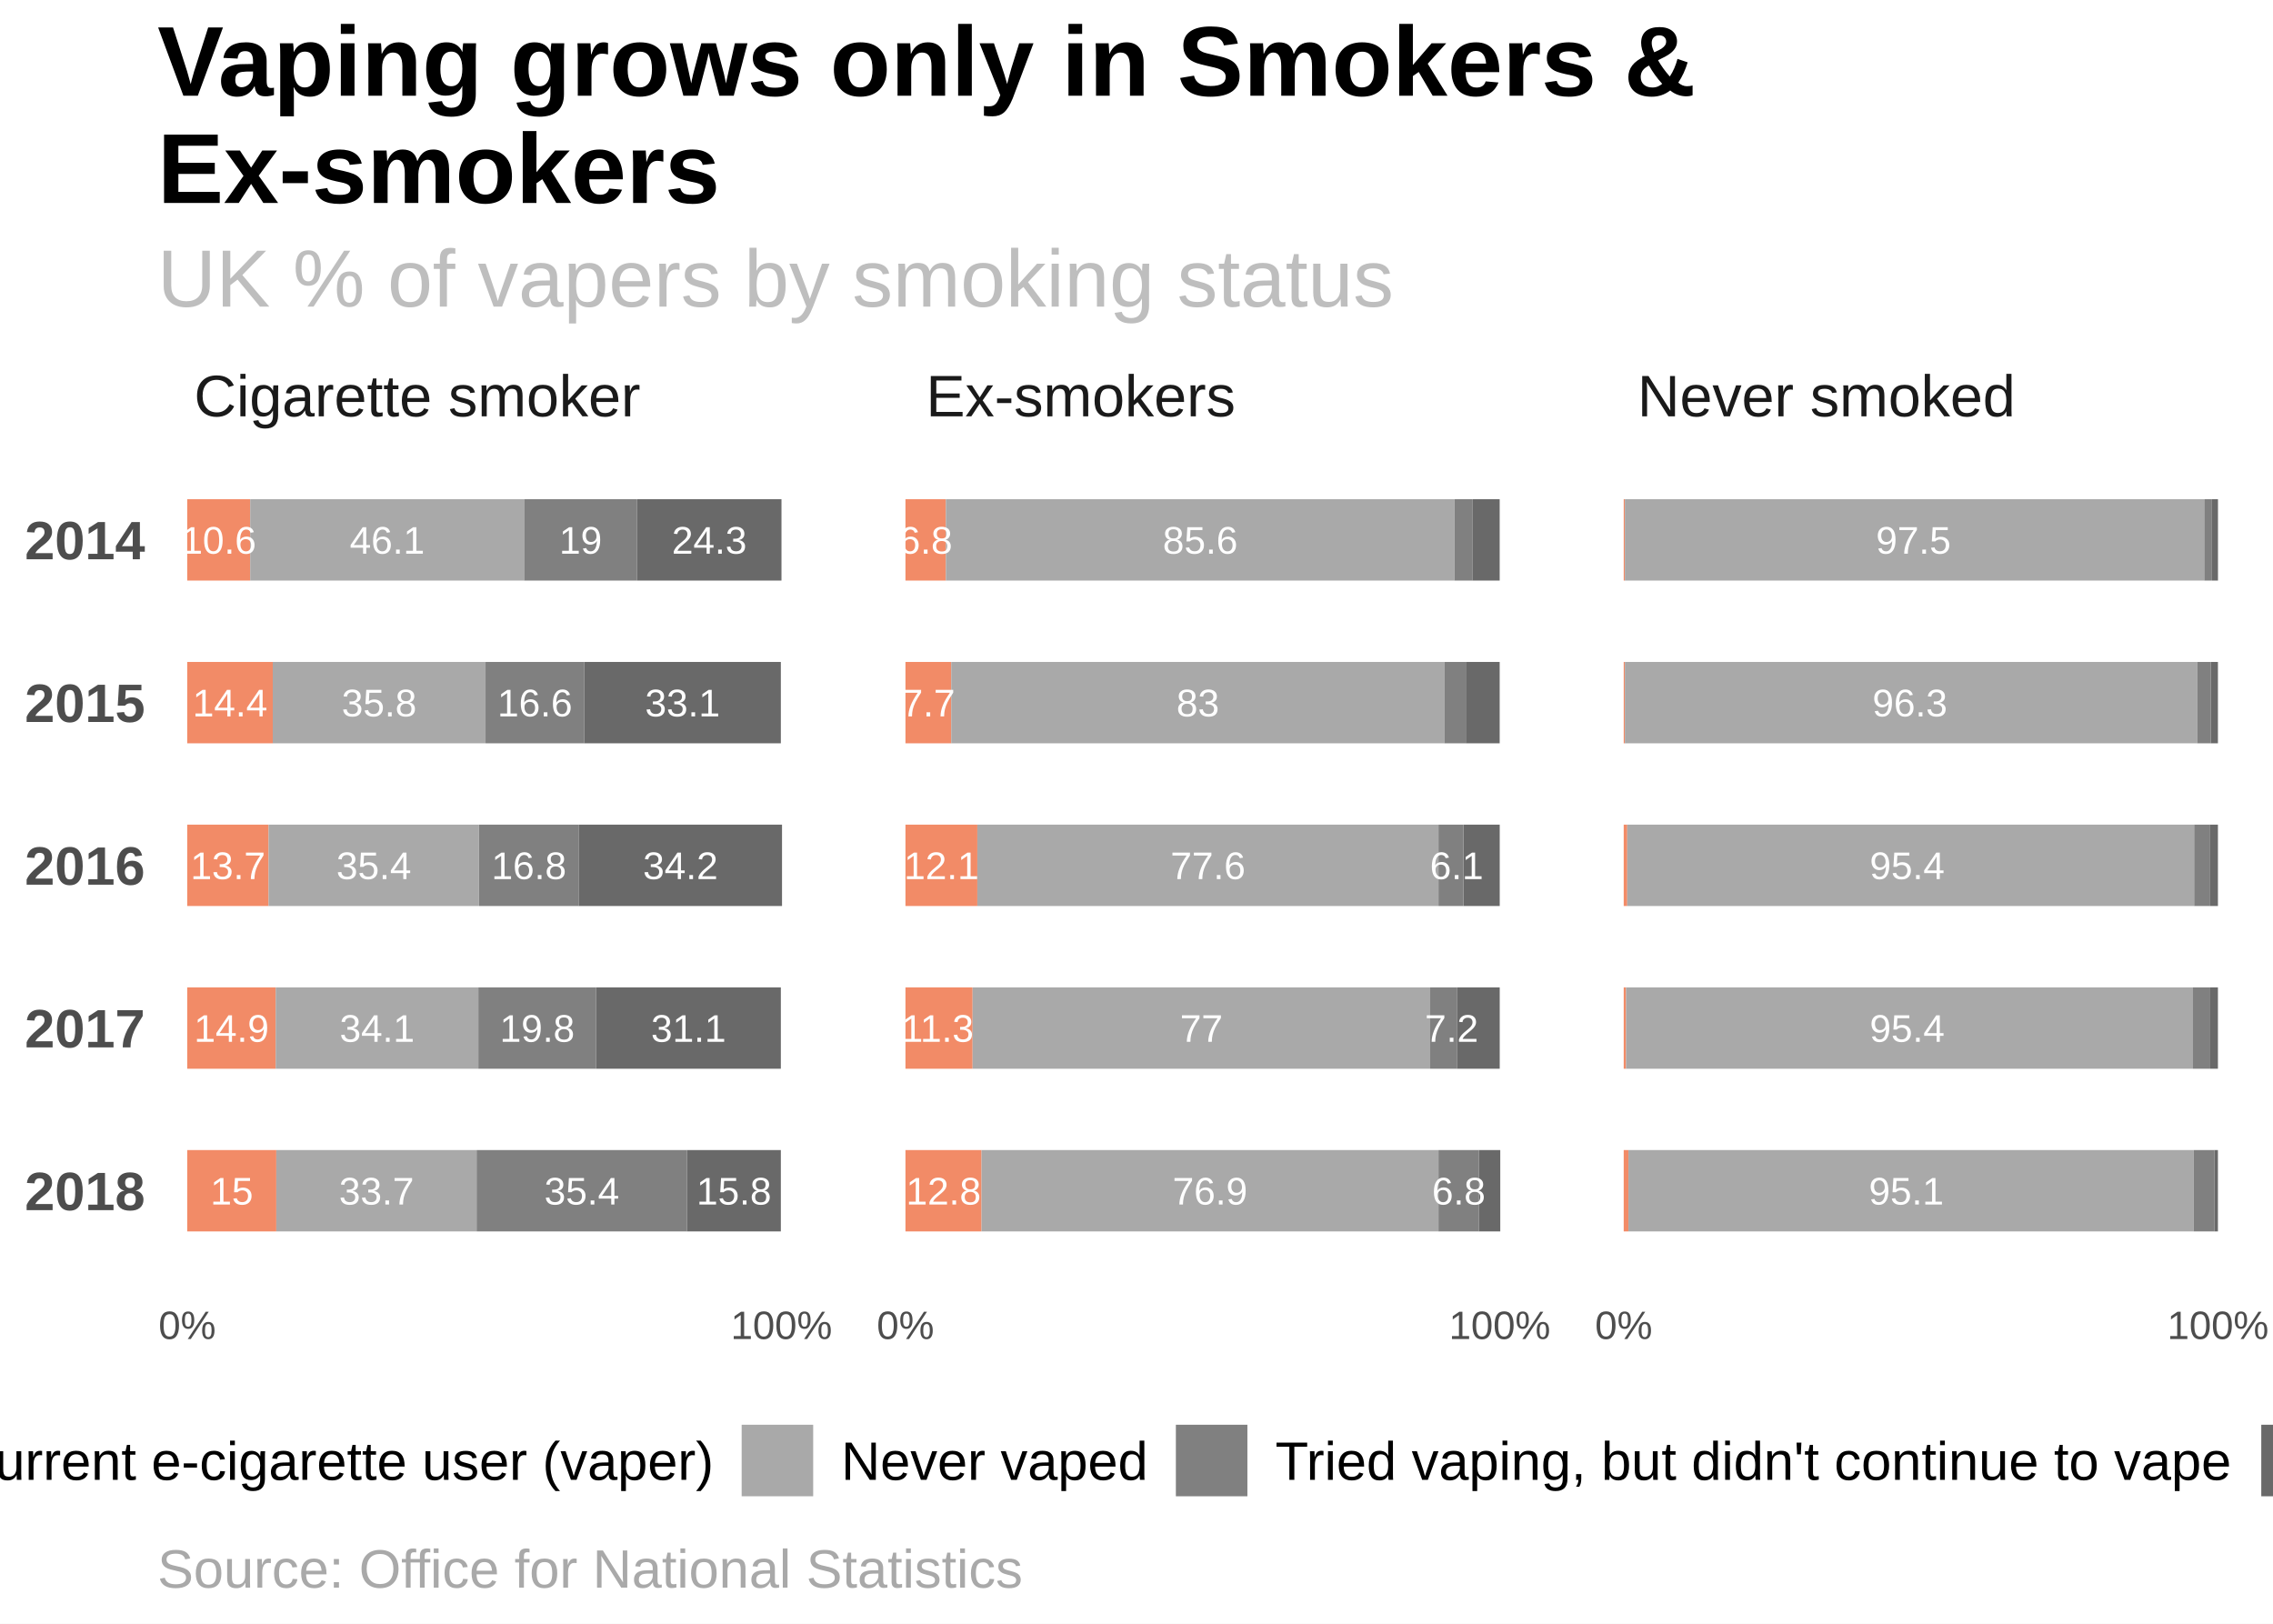
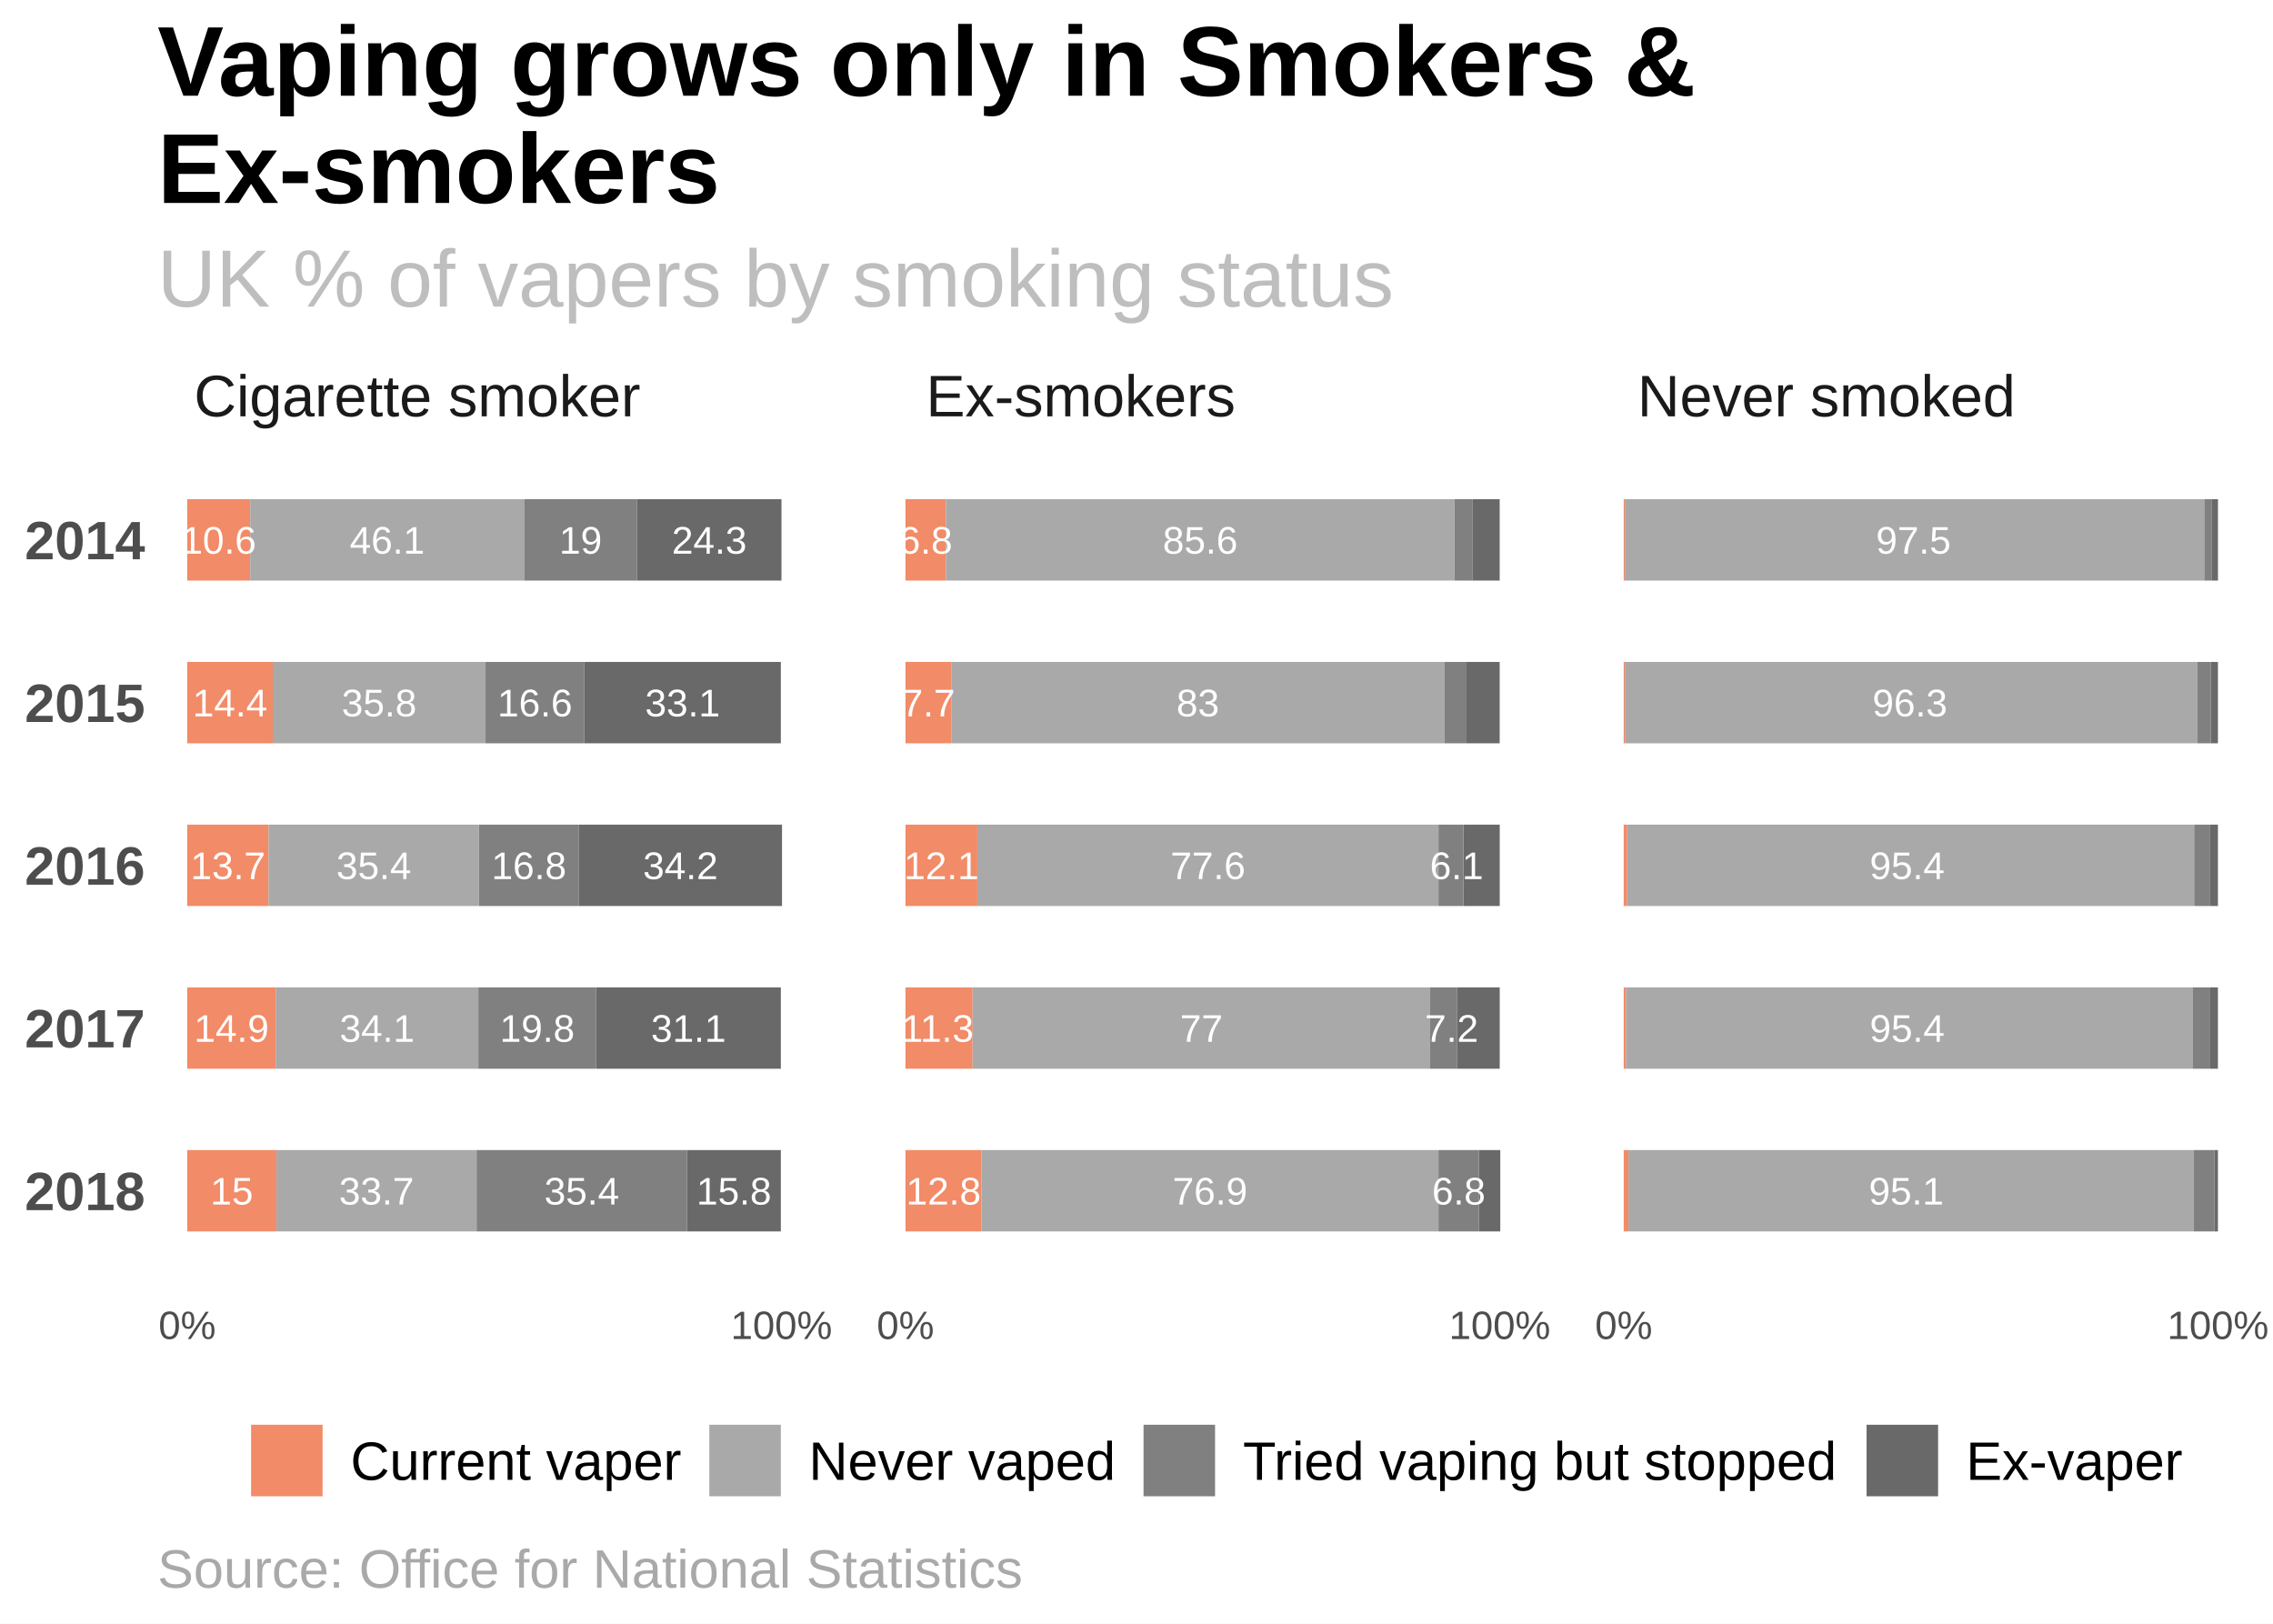
<svg xmlns="http://www.w3.org/2000/svg" viewBox="0 0 504.00 360.00">
  <defs>
    <style type="text/css">
    line, polyline, polygon, path, rect, circle {
      fill: none;
      stroke: #000000;
      stroke-linecap: round;
      stroke-linejoin: round;
      stroke-miterlimit: 10.00;
    }
  </style>
  </defs>
  <rect width="100%" height="100%" style="stroke: none; fill: #FFFFFF;" />
  <defs>
    <clipPath id="cpMzQuOTF8MTgwLjAwfDI4NS42NXw5OC4wNg==">
      <rect x="34.91" y="98.06" width="145.09" height="187.59" />
    </clipPath>
  </defs>
  <rect x="41.51" y="254.98" width="19.76" height="18.04" style="stroke-width: 1.07; stroke: none; stroke-linecap: square; stroke-linejoin: miter; fill: #F28B67;" clip-path="url(#cpMzQuOTF8MTgwLjAwfDI4NS42NXw5OC4wNg==)" />
  <rect x="61.27" y="254.98" width="44.40" height="18.04" style="stroke-width: 1.07; stroke: none; stroke-linecap: square; stroke-linejoin: miter; fill: #A9A9A9;" clip-path="url(#cpMzQuOTF8MTgwLjAwfDI4NS42NXw5OC4wNg==)" />
  <rect x="105.68" y="254.98" width="46.64" height="18.04" style="stroke-width: 1.07; stroke: none; stroke-linecap: square; stroke-linejoin: miter; fill: #808080;" clip-path="url(#cpMzQuOTF8MTgwLjAwfDI4NS42NXw5OC4wNg==)" />
  <rect x="152.32" y="254.98" width="20.82" height="18.04" style="stroke-width: 1.07; stroke: none; stroke-linecap: square; stroke-linejoin: miter; fill: #696969;" clip-path="url(#cpMzQuOTF8MTgwLjAwfDI4NS42NXw5OC4wNg==)" />
  <rect x="41.51" y="218.91" width="19.63" height="18.04" style="stroke-width: 1.07; stroke: none; stroke-linecap: square; stroke-linejoin: miter; fill: #F28B67;" clip-path="url(#cpMzQuOTF8MTgwLjAwfDI4NS42NXw5OC4wNg==)" />
  <rect x="61.14" y="218.91" width="44.93" height="18.04" style="stroke-width: 1.07; stroke: none; stroke-linecap: square; stroke-linejoin: miter; fill: #A9A9A9;" clip-path="url(#cpMzQuOTF8MTgwLjAwfDI4NS42NXw5OC4wNg==)" />
  <rect x="106.07" y="218.91" width="26.09" height="18.04" style="stroke-width: 1.07; stroke: none; stroke-linecap: square; stroke-linejoin: miter; fill: #808080;" clip-path="url(#cpMzQuOTF8MTgwLjAwfDI4NS42NXw5OC4wNg==)" />
  <rect x="132.16" y="218.91" width="40.98" height="18.04" style="stroke-width: 1.07; stroke: none; stroke-linecap: square; stroke-linejoin: miter; fill: #696969;" clip-path="url(#cpMzQuOTF8MTgwLjAwfDI4NS42NXw5OC4wNg==)" />
  <rect x="41.51" y="182.83" width="18.05" height="18.04" style="stroke-width: 1.07; stroke: none; stroke-linecap: square; stroke-linejoin: miter; fill: #F28B67;" clip-path="url(#cpMzQuOTF8MTgwLjAwfDI4NS42NXw5OC4wNg==)" />
  <rect x="59.56" y="182.83" width="46.64" height="18.04" style="stroke-width: 1.07; stroke: none; stroke-linecap: square; stroke-linejoin: miter; fill: #A9A9A9;" clip-path="url(#cpMzQuOTF8MTgwLjAwfDI4NS42NXw5OC4wNg==)" />
  <rect x="106.21" y="182.83" width="22.14" height="18.04" style="stroke-width: 1.07; stroke: none; stroke-linecap: square; stroke-linejoin: miter; fill: #808080;" clip-path="url(#cpMzQuOTF8MTgwLjAwfDI4NS42NXw5OC4wNg==)" />
  <rect x="128.34" y="182.83" width="45.06" height="18.04" style="stroke-width: 1.07; stroke: none; stroke-linecap: square; stroke-linejoin: miter; fill: #696969;" clip-path="url(#cpMzQuOTF8MTgwLjAwfDI4NS42NXw5OC4wNg==)" />
  <rect x="41.51" y="146.76" width="18.97" height="18.04" style="stroke-width: 1.07; stroke: none; stroke-linecap: square; stroke-linejoin: miter; fill: #F28B67;" clip-path="url(#cpMzQuOTF8MTgwLjAwfDI4NS42NXw5OC4wNg==)" />
  <rect x="60.48" y="146.76" width="47.17" height="18.04" style="stroke-width: 1.07; stroke: none; stroke-linecap: square; stroke-linejoin: miter; fill: #A9A9A9;" clip-path="url(#cpMzQuOTF8MTgwLjAwfDI4NS42NXw5OC4wNg==)" />
  <rect x="107.66" y="146.76" width="21.87" height="18.04" style="stroke-width: 1.07; stroke: none; stroke-linecap: square; stroke-linejoin: miter; fill: #808080;" clip-path="url(#cpMzQuOTF8MTgwLjAwfDI4NS42NXw5OC4wNg==)" />
  <rect x="129.53" y="146.76" width="43.61" height="18.04" style="stroke-width: 1.07; stroke: none; stroke-linecap: square; stroke-linejoin: miter; fill: #696969;" clip-path="url(#cpMzQuOTF8MTgwLjAwfDI4NS42NXw5OC4wNg==)" />
  <rect x="41.51" y="110.68" width="13.97" height="18.04" style="stroke-width: 1.07; stroke: none; stroke-linecap: square; stroke-linejoin: miter; fill: #F28B67;" clip-path="url(#cpMzQuOTF8MTgwLjAwfDI4NS42NXw5OC4wNg==)" />
  <rect x="55.48" y="110.68" width="60.74" height="18.04" style="stroke-width: 1.07; stroke: none; stroke-linecap: square; stroke-linejoin: miter; fill: #A9A9A9;" clip-path="url(#cpMzQuOTF8MTgwLjAwfDI4NS42NXw5OC4wNg==)" />
  <rect x="116.22" y="110.68" width="25.04" height="18.04" style="stroke-width: 1.07; stroke: none; stroke-linecap: square; stroke-linejoin: miter; fill: #808080;" clip-path="url(#cpMzQuOTF8MTgwLjAwfDI4NS42NXw5OC4wNg==)" />
  <rect x="141.26" y="110.68" width="32.02" height="18.04" style="stroke-width: 1.07; stroke: none; stroke-linecap: square; stroke-linejoin: miter; fill: #696969;" clip-path="url(#cpMzQuOTF8MTgwLjAwfDI4NS42NXw5OC4wNg==)" />
  <g clip-path="url(#cpMzQuOTF8MTgwLjAwfDI4NS42NXw5OC4wNg==)">
    <text x="46.64" y="267.06" style="font-size: 8.54px; fill: #FFFFFF; font-family: Arial;" textLength="9.49px" lengthAdjust="spacingAndGlyphs">15</text>
  </g>
  <g clip-path="url(#cpMzQuOTF8MTgwLjAwfDI4NS42NXw5OC4wNg==)">
    <text x="75.17" y="267.06" style="font-size: 8.54px; fill: #FFFFFF; font-family: Arial;" textLength="16.61px" lengthAdjust="spacingAndGlyphs">33.7</text>
  </g>
  <g clip-path="url(#cpMzQuOTF8MTgwLjAwfDI4NS42NXw5OC4wNg==)">
    <text x="120.69" y="267.06" style="font-size: 8.54px; fill: #FFFFFF; font-family: Arial;" textLength="16.61px" lengthAdjust="spacingAndGlyphs">35.4</text>
  </g>
  <g clip-path="url(#cpMzQuOTF8MTgwLjAwfDI4NS42NXw5OC4wNg==)">
    <text x="154.43" y="267.06" style="font-size: 8.54px; fill: #FFFFFF; font-family: Arial;" textLength="16.61px" lengthAdjust="spacingAndGlyphs">15.8</text>
  </g>
  <g clip-path="url(#cpMzQuOTF8MTgwLjAwfDI4NS42NXw5OC4wNg==)">
    <text x="43.02" y="230.98" style="font-size: 8.54px; fill: #FFFFFF; font-family: Arial;" textLength="16.61px" lengthAdjust="spacingAndGlyphs">14.9</text>
  </g>
  <g clip-path="url(#cpMzQuOTF8MTgwLjAwfDI4NS42NXw5OC4wNg==)">
    <text x="75.30" y="230.98" style="font-size: 8.54px; fill: #FFFFFF; font-family: Arial;" textLength="16.61px" lengthAdjust="spacingAndGlyphs">34.1</text>
  </g>
  <g clip-path="url(#cpMzQuOTF8MTgwLjAwfDI4NS42NXw5OC4wNg==)">
    <text x="110.81" y="230.98" style="font-size: 8.54px; fill: #FFFFFF; font-family: Arial;" textLength="16.61px" lengthAdjust="spacingAndGlyphs">19.8</text>
  </g>
  <g clip-path="url(#cpMzQuOTF8MTgwLjAwfDI4NS42NXw5OC4wNg==)">
    <text x="144.35" y="230.98" style="font-size: 8.54px; fill: #FFFFFF; font-family: Arial;" textLength="16.61px" lengthAdjust="spacingAndGlyphs">31.1</text>
  </g>
  <g clip-path="url(#cpMzQuOTF8MTgwLjAwfDI4NS42NXw5OC4wNg==)">
    <text x="42.23" y="194.91" style="font-size: 8.54px; fill: #FFFFFF; font-family: Arial;" textLength="16.61px" lengthAdjust="spacingAndGlyphs">13.7</text>
  </g>
  <g clip-path="url(#cpMzQuOTF8MTgwLjAwfDI4NS42NXw5OC4wNg==)">
    <text x="74.58" y="194.91" style="font-size: 8.54px; fill: #FFFFFF; font-family: Arial;" textLength="16.61px" lengthAdjust="spacingAndGlyphs">35.4</text>
  </g>
  <g clip-path="url(#cpMzQuOTF8MTgwLjAwfDI4NS42NXw5OC4wNg==)">
    <text x="108.97" y="194.91" style="font-size: 8.54px; fill: #FFFFFF; font-family: Arial;" textLength="16.61px" lengthAdjust="spacingAndGlyphs">16.8</text>
  </g>
  <g clip-path="url(#cpMzQuOTF8MTgwLjAwfDI4NS42NXw5OC4wNg==)">
    <text x="142.57" y="194.91" style="font-size: 8.54px; fill: #FFFFFF; font-family: Arial;" textLength="16.61px" lengthAdjust="spacingAndGlyphs">34.2</text>
  </g>
  <g clip-path="url(#cpMzQuOTF8MTgwLjAwfDI4NS42NXw5OC4wNg==)">
    <text x="42.69" y="158.83" style="font-size: 8.54px; fill: #FFFFFF; font-family: Arial;" textLength="16.61px" lengthAdjust="spacingAndGlyphs">14.4</text>
  </g>
  <g clip-path="url(#cpMzQuOTF8MTgwLjAwfDI4NS42NXw5OC4wNg==)">
    <text x="75.76" y="158.83" style="font-size: 8.54px; fill: #FFFFFF; font-family: Arial;" textLength="16.61px" lengthAdjust="spacingAndGlyphs">35.8</text>
  </g>
  <g clip-path="url(#cpMzQuOTF8MTgwLjAwfDI4NS42NXw5OC4wNg==)">
    <text x="110.29" y="158.83" style="font-size: 8.54px; fill: #FFFFFF; font-family: Arial;" textLength="16.61px" lengthAdjust="spacingAndGlyphs">16.6</text>
  </g>
  <g clip-path="url(#cpMzQuOTF8MTgwLjAwfDI4NS42NXw5OC4wNg==)">
    <text x="143.03" y="158.83" style="font-size: 8.54px; fill: #FFFFFF; font-family: Arial;" textLength="16.61px" lengthAdjust="spacingAndGlyphs">33.1</text>
  </g>
  <g clip-path="url(#cpMzQuOTF8MTgwLjAwfDI4NS42NXw5OC4wNg==)">
    <text x="40.19" y="122.76" style="font-size: 8.54px; fill: #FFFFFF; font-family: Arial;" textLength="16.61px" lengthAdjust="spacingAndGlyphs">10.6</text>
  </g>
  <g clip-path="url(#cpMzQuOTF8MTgwLjAwfDI4NS42NXw5OC4wNg==)">
    <text x="77.54" y="122.76" style="font-size: 8.54px; fill: #FFFFFF; font-family: Arial;" textLength="16.61px" lengthAdjust="spacingAndGlyphs">46.1</text>
  </g>
  <g clip-path="url(#cpMzQuOTF8MTgwLjAwfDI4NS42NXw5OC4wNg==)">
    <text x="123.99" y="122.76" style="font-size: 8.54px; fill: #FFFFFF; font-family: Arial;" textLength="9.49px" lengthAdjust="spacingAndGlyphs">19</text>
  </g>
  <g clip-path="url(#cpMzQuOTF8MTgwLjAwfDI4NS42NXw5OC4wNg==)">
    <text x="148.96" y="122.76" style="font-size: 8.54px; fill: #FFFFFF; font-family: Arial;" textLength="16.61px" lengthAdjust="spacingAndGlyphs">24.3</text>
  </g>
  <defs>
    <clipPath id="cpMC4wMHw1MDQuMDB8MzYwLjAwfDAuMDA=">
      <rect x="0.00" y="0.00" width="504.00" height="360.00" />
    </clipPath>
  </defs>
  <defs>
    <clipPath id="cpMTk0LjE3fDMzOS4yNnwyODUuNjV8OTguMDY=">
      <rect x="194.17" y="98.06" width="145.09" height="187.59" />
    </clipPath>
  </defs>
  <rect x="200.77" y="254.98" width="16.87" height="18.04" style="stroke-width: 1.07; stroke: none; stroke-linecap: square; stroke-linejoin: miter; fill: #F28B67;" clip-path="url(#cpMTk0LjE3fDMzOS4yNnwyODUuNjV8OTguMDY=)" />
  <rect x="217.64" y="254.98" width="101.33" height="18.04" style="stroke-width: 1.07; stroke: none; stroke-linecap: square; stroke-linejoin: miter; fill: #A9A9A9;" clip-path="url(#cpMTk0LjE3fDMzOS4yNnwyODUuNjV8OTguMDY=)" />
  <rect x="318.96" y="254.98" width="8.96" height="18.04" style="stroke-width: 1.07; stroke: none; stroke-linecap: square; stroke-linejoin: miter; fill: #808080;" clip-path="url(#cpMTk0LjE3fDMzOS4yNnwyODUuNjV8OTguMDY=)" />
  <rect x="327.92" y="254.98" width="4.74" height="18.04" style="stroke-width: 1.07; stroke: none; stroke-linecap: square; stroke-linejoin: miter; fill: #696969;" clip-path="url(#cpMTk0LjE3fDMzOS4yNnwyODUuNjV8OTguMDY=)" />
  <rect x="200.77" y="218.91" width="14.89" height="18.04" style="stroke-width: 1.07; stroke: none; stroke-linecap: square; stroke-linejoin: miter; fill: #F28B67;" clip-path="url(#cpMTk0LjE3fDMzOS4yNnwyODUuNjV8OTguMDY=)" />
  <rect x="215.66" y="218.91" width="101.46" height="18.04" style="stroke-width: 1.07; stroke: none; stroke-linecap: square; stroke-linejoin: miter; fill: #A9A9A9;" clip-path="url(#cpMTk0LjE3fDMzOS4yNnwyODUuNjV8OTguMDY=)" />
  <rect x="317.12" y="218.91" width="5.93" height="18.04" style="stroke-width: 1.07; stroke: none; stroke-linecap: square; stroke-linejoin: miter; fill: #808080;" clip-path="url(#cpMTk0LjE3fDMzOS4yNnwyODUuNjV8OTguMDY=)" />
  <rect x="323.05" y="218.91" width="9.49" height="18.04" style="stroke-width: 1.07; stroke: none; stroke-linecap: square; stroke-linejoin: miter; fill: #696969;" clip-path="url(#cpMTk0LjE3fDMzOS4yNnwyODUuNjV8OTguMDY=)" />
  <rect x="200.77" y="182.83" width="15.94" height="18.04" style="stroke-width: 1.07; stroke: none; stroke-linecap: square; stroke-linejoin: miter; fill: #F28B67;" clip-path="url(#cpMTk0LjE3fDMzOS4yNnwyODUuNjV8OTguMDY=)" />
  <rect x="216.71" y="182.83" width="102.25" height="18.04" style="stroke-width: 1.07; stroke: none; stroke-linecap: square; stroke-linejoin: miter; fill: #A9A9A9;" clip-path="url(#cpMTk0LjE3fDMzOS4yNnwyODUuNjV8OTguMDY=)" />
  <rect x="318.96" y="182.83" width="5.53" height="18.04" style="stroke-width: 1.07; stroke: none; stroke-linecap: square; stroke-linejoin: miter; fill: #808080;" clip-path="url(#cpMTk0LjE3fDMzOS4yNnwyODUuNjV8OTguMDY=)" />
  <rect x="324.50" y="182.83" width="8.04" height="18.04" style="stroke-width: 1.07; stroke: none; stroke-linecap: square; stroke-linejoin: miter; fill: #696969;" clip-path="url(#cpMTk0LjE3fDMzOS4yNnwyODUuNjV8OTguMDY=)" />
  <rect x="200.77" y="146.76" width="10.15" height="18.04" style="stroke-width: 1.07; stroke: none; stroke-linecap: square; stroke-linejoin: miter; fill: #F28B67;" clip-path="url(#cpMTk0LjE3fDMzOS4yNnwyODUuNjV8OTguMDY=)" />
  <rect x="210.92" y="146.76" width="109.37" height="18.04" style="stroke-width: 1.07; stroke: none; stroke-linecap: square; stroke-linejoin: miter; fill: #A9A9A9;" clip-path="url(#cpMTk0LjE3fDMzOS4yNnwyODUuNjV8OTguMDY=)" />
  <rect x="320.28" y="146.76" width="4.74" height="18.04" style="stroke-width: 1.07; stroke: none; stroke-linecap: square; stroke-linejoin: miter; fill: #808080;" clip-path="url(#cpMTk0LjE3fDMzOS4yNnwyODUuNjV8OTguMDY=)" />
  <rect x="325.02" y="146.76" width="7.51" height="18.04" style="stroke-width: 1.07; stroke: none; stroke-linecap: square; stroke-linejoin: miter; fill: #696969;" clip-path="url(#cpMTk0LjE3fDMzOS4yNnwyODUuNjV8OTguMDY=)" />
  <rect x="200.77" y="110.68" width="8.96" height="18.04" style="stroke-width: 1.07; stroke: none; stroke-linecap: square; stroke-linejoin: miter; fill: #F28B67;" clip-path="url(#cpMTk0LjE3fDMzOS4yNnwyODUuNjV8OTguMDY=)" />
  <rect x="209.73" y="110.68" width="112.79" height="18.04" style="stroke-width: 1.07; stroke: none; stroke-linecap: square; stroke-linejoin: miter; fill: #A9A9A9;" clip-path="url(#cpMTk0LjE3fDMzOS4yNnwyODUuNjV8OTguMDY=)" />
  <rect x="322.52" y="110.68" width="3.95" height="18.04" style="stroke-width: 1.07; stroke: none; stroke-linecap: square; stroke-linejoin: miter; fill: #808080;" clip-path="url(#cpMTk0LjE3fDMzOS4yNnwyODUuNjV8OTguMDY=)" />
  <rect x="326.47" y="110.68" width="6.06" height="18.04" style="stroke-width: 1.07; stroke: none; stroke-linecap: square; stroke-linejoin: miter; fill: #696969;" clip-path="url(#cpMTk0LjE3fDMzOS4yNnwyODUuNjV8OTguMDY=)" />
  <g clip-path="url(#cpMTk0LjE3fDMzOS4yNnwyODUuNjV8OTguMDY=)">
    <text x="200.90" y="267.06" style="font-size: 8.54px; fill: #FFFFFF; font-family: Arial;" textLength="16.61px" lengthAdjust="spacingAndGlyphs">12.8</text>
  </g>
  <g clip-path="url(#cpMTk0LjE3fDMzOS4yNnwyODUuNjV8OTguMDY=)">
    <text x="259.99" y="267.06" style="font-size: 8.54px; fill: #FFFFFF; font-family: Arial;" textLength="16.61px" lengthAdjust="spacingAndGlyphs">76.9</text>
  </g>
  <g clip-path="url(#cpMTk0LjE3fDMzOS4yNnwyODUuNjV8OTguMDY=)">
    <text x="317.51" y="267.06" style="font-size: 8.54px; fill: #FFFFFF; font-family: Arial;" textLength="11.87px" lengthAdjust="spacingAndGlyphs">6.8</text>
  </g>
  <g clip-path="url(#cpMTk0LjE3fDMzOS4yNnwyODUuNjV8OTguMDY=)">
    <text x="199.91" y="230.98" style="font-size: 8.54px; fill: #FFFFFF; font-family: Arial;" textLength="16.61px" lengthAdjust="spacingAndGlyphs">11.3</text>
  </g>
  <g clip-path="url(#cpMTk0LjE3fDMzOS4yNnwyODUuNjV8OTguMDY=)">
    <text x="261.64" y="230.98" style="font-size: 8.54px; fill: #FFFFFF; font-family: Arial;" textLength="9.49px" lengthAdjust="spacingAndGlyphs">77</text>
  </g>
  <g clip-path="url(#cpMTk0LjE3fDMzOS4yNnwyODUuNjV8OTguMDY=)">
    <text x="315.93" y="230.98" style="font-size: 8.54px; fill: #FFFFFF; font-family: Arial;" textLength="11.87px" lengthAdjust="spacingAndGlyphs">7.2</text>
  </g>
  <g clip-path="url(#cpMTk0LjE3fDMzOS4yNnwyODUuNjV8OTguMDY=)">
    <text x="200.43" y="194.91" style="font-size: 8.54px; fill: #FFFFFF; font-family: Arial;" textLength="16.61px" lengthAdjust="spacingAndGlyphs">12.1</text>
  </g>
  <g clip-path="url(#cpMTk0LjE3fDMzOS4yNnwyODUuNjV8OTguMDY=)">
    <text x="259.53" y="194.91" style="font-size: 8.54px; fill: #FFFFFF; font-family: Arial;" textLength="16.61px" lengthAdjust="spacingAndGlyphs">77.6</text>
  </g>
  <g clip-path="url(#cpMTk0LjE3fDMzOS4yNnwyODUuNjV8OTguMDY=)">
    <text x="317.05" y="194.91" style="font-size: 8.54px; fill: #FFFFFF; font-family: Arial;" textLength="11.87px" lengthAdjust="spacingAndGlyphs">6.1</text>
  </g>
  <g clip-path="url(#cpMTk0LjE3fDMzOS4yNnwyODUuNjV8OTguMDY=)">
    <text x="199.91" y="158.83" style="font-size: 8.54px; fill: #FFFFFF; font-family: Arial;" textLength="11.87px" lengthAdjust="spacingAndGlyphs">7.7</text>
  </g>
  <g clip-path="url(#cpMTk0LjE3fDMzOS4yNnwyODUuNjV8OTguMDY=)">
    <text x="260.85" y="158.83" style="font-size: 8.54px; fill: #FFFFFF; font-family: Arial;" textLength="9.49px" lengthAdjust="spacingAndGlyphs">83</text>
  </g>
  <g clip-path="url(#cpMTk0LjE3fDMzOS4yNnwyODUuNjV8OTguMDY=)">
    <text x="199.32" y="122.76" style="font-size: 8.54px; fill: #FFFFFF; font-family: Arial;" textLength="11.87px" lengthAdjust="spacingAndGlyphs">6.8</text>
  </g>
  <g clip-path="url(#cpMTk0LjE3fDMzOS4yNnwyODUuNjV8OTguMDY=)">
    <text x="257.82" y="122.76" style="font-size: 8.54px; fill: #FFFFFF; font-family: Arial;" textLength="16.61px" lengthAdjust="spacingAndGlyphs">85.6</text>
  </g>
  <defs>
    <clipPath id="cpMC4wMHw1MDQuMDB8MzYwLjAwfDAuMDA=">
      <rect x="0.00" y="0.00" width="504.00" height="360.00" />
    </clipPath>
  </defs>
  <defs>
    <clipPath id="cpMzUzLjQzfDQ5OC41MnwyODUuNjV8OTguMDY=">
      <rect x="353.43" y="98.06" width="145.09" height="187.59" />
    </clipPath>
  </defs>
  <rect x="360.03" y="254.98" width="1.05" height="18.04" style="stroke-width: 1.07; stroke: none; stroke-linecap: square; stroke-linejoin: miter; fill: #F28B67;" clip-path="url(#cpMzUzLjQzfDQ5OC41MnwyODUuNjV8OTguMDY=)" />
  <rect x="361.08" y="254.98" width="125.31" height="18.04" style="stroke-width: 1.07; stroke: none; stroke-linecap: square; stroke-linejoin: miter; fill: #A9A9A9;" clip-path="url(#cpMzUzLjQzfDQ5OC41MnwyODUuNjV8OTguMDY=)" />
  <rect x="486.39" y="254.98" width="4.61" height="18.04" style="stroke-width: 1.07; stroke: none; stroke-linecap: square; stroke-linejoin: miter; fill: #808080;" clip-path="url(#cpMzUzLjQzfDQ5OC41MnwyODUuNjV8OTguMDY=)" />
  <rect x="491.00" y="254.98" width="0.79" height="18.04" style="stroke-width: 1.07; stroke: none; stroke-linecap: square; stroke-linejoin: miter; fill: #696969;" clip-path="url(#cpMzUzLjQzfDQ5OC41MnwyODUuNjV8OTguMDY=)" />
  <rect x="360.03" y="218.91" width="0.53" height="18.04" style="stroke-width: 1.07; stroke: none; stroke-linecap: square; stroke-linejoin: miter; fill: #F28B67;" clip-path="url(#cpMzUzLjQzfDQ5OC41MnwyODUuNjV8OTguMDY=)" />
  <rect x="360.56" y="218.91" width="125.70" height="18.04" style="stroke-width: 1.07; stroke: none; stroke-linecap: square; stroke-linejoin: miter; fill: #A9A9A9;" clip-path="url(#cpMzUzLjQzfDQ5OC41MnwyODUuNjV8OTguMDY=)" />
  <rect x="486.26" y="218.91" width="3.82" height="18.04" style="stroke-width: 1.07; stroke: none; stroke-linecap: square; stroke-linejoin: miter; fill: #808080;" clip-path="url(#cpMzUzLjQzfDQ5OC41MnwyODUuNjV8OTguMDY=)" />
  <rect x="490.08" y="218.91" width="1.71" height="18.04" style="stroke-width: 1.07; stroke: none; stroke-linecap: square; stroke-linejoin: miter; fill: #696969;" clip-path="url(#cpMzUzLjQzfDQ5OC41MnwyODUuNjV8OTguMDY=)" />
  <rect x="360.03" y="182.83" width="0.79" height="18.04" style="stroke-width: 1.07; stroke: none; stroke-linecap: square; stroke-linejoin: miter; fill: #F28B67;" clip-path="url(#cpMzUzLjQzfDQ5OC41MnwyODUuNjV8OTguMDY=)" />
  <rect x="360.82" y="182.83" width="125.70" height="18.04" style="stroke-width: 1.07; stroke: none; stroke-linecap: square; stroke-linejoin: miter; fill: #A9A9A9;" clip-path="url(#cpMzUzLjQzfDQ5OC41MnwyODUuNjV8OTguMDY=)" />
  <rect x="486.52" y="182.83" width="3.43" height="18.04" style="stroke-width: 1.07; stroke: none; stroke-linecap: square; stroke-linejoin: miter; fill: #808080;" clip-path="url(#cpMzUzLjQzfDQ5OC41MnwyODUuNjV8OTguMDY=)" />
  <rect x="489.95" y="182.83" width="1.84" height="18.04" style="stroke-width: 1.07; stroke: none; stroke-linecap: square; stroke-linejoin: miter; fill: #696969;" clip-path="url(#cpMzUzLjQzfDQ5OC41MnwyODUuNjV8OTguMDY=)" />
  <rect x="360.03" y="146.76" width="0.26" height="18.04" style="stroke-width: 1.07; stroke: none; stroke-linecap: square; stroke-linejoin: miter; fill: #F28B67;" clip-path="url(#cpMzUzLjQzfDQ5OC41MnwyODUuNjV8OTguMDY=)" />
  <rect x="360.29" y="146.76" width="126.89" height="18.04" style="stroke-width: 1.07; stroke: none; stroke-linecap: square; stroke-linejoin: miter; fill: #A9A9A9;" clip-path="url(#cpMzUzLjQzfDQ5OC41MnwyODUuNjV8OTguMDY=)" />
  <rect x="487.18" y="146.76" width="3.03" height="18.04" style="stroke-width: 1.07; stroke: none; stroke-linecap: square; stroke-linejoin: miter; fill: #808080;" clip-path="url(#cpMzUzLjQzfDQ5OC41MnwyODUuNjV8OTguMDY=)" />
  <rect x="490.21" y="146.76" width="1.58" height="18.04" style="stroke-width: 1.07; stroke: none; stroke-linecap: square; stroke-linejoin: miter; fill: #696969;" clip-path="url(#cpMzUzLjQzfDQ5OC41MnwyODUuNjV8OTguMDY=)" />
  <rect x="360.03" y="110.68" width="0.26" height="18.04" style="stroke-width: 1.07; stroke: none; stroke-linecap: square; stroke-linejoin: miter; fill: #F28B67;" clip-path="url(#cpMzUzLjQzfDQ5OC41MnwyODUuNjV8OTguMDY=)" />
  <rect x="360.29" y="110.68" width="128.47" height="18.04" style="stroke-width: 1.07; stroke: none; stroke-linecap: square; stroke-linejoin: miter; fill: #A9A9A9;" clip-path="url(#cpMzUzLjQzfDQ5OC41MnwyODUuNjV8OTguMDY=)" />
  <rect x="488.76" y="110.68" width="1.71" height="18.04" style="stroke-width: 1.07; stroke: none; stroke-linecap: square; stroke-linejoin: miter; fill: #808080;" clip-path="url(#cpMzUzLjQzfDQ5OC41MnwyODUuNjV8OTguMDY=)" />
  <rect x="490.48" y="110.68" width="1.32" height="18.04" style="stroke-width: 1.07; stroke: none; stroke-linecap: square; stroke-linejoin: miter; fill: #696969;" clip-path="url(#cpMzUzLjQzfDQ5OC41MnwyODUuNjV8OTguMDY=)" />
  <g clip-path="url(#cpMzUzLjQzfDQ5OC41MnwyODUuNjV8OTguMDY=)">
    <text x="414.38" y="267.06" style="font-size: 8.54px; fill: #FFFFFF; font-family: Arial;" textLength="16.61px" lengthAdjust="spacingAndGlyphs">95.1</text>
  </g>
  <g clip-path="url(#cpMzUzLjQzfDQ5OC41MnwyODUuNjV8OTguMDY=)">
    <text x="414.57" y="230.98" style="font-size: 8.54px; fill: #FFFFFF; font-family: Arial;" textLength="16.61px" lengthAdjust="spacingAndGlyphs">95.4</text>
  </g>
  <g clip-path="url(#cpMzUzLjQzfDQ5OC41MnwyODUuNjV8OTguMDY=)">
    <text x="414.57" y="194.91" style="font-size: 8.54px; fill: #FFFFFF; font-family: Arial;" textLength="16.61px" lengthAdjust="spacingAndGlyphs">95.4</text>
  </g>
  <g clip-path="url(#cpMzUzLjQzfDQ5OC41MnwyODUuNjV8OTguMDY=)">
    <text x="415.17" y="158.83" style="font-size: 8.54px; fill: #FFFFFF; font-family: Arial;" textLength="16.61px" lengthAdjust="spacingAndGlyphs">96.3</text>
  </g>
  <g clip-path="url(#cpMzUzLjQzfDQ5OC41MnwyODUuNjV8OTguMDY=)">
    <text x="415.96" y="122.76" style="font-size: 8.54px; fill: #FFFFFF; font-family: Arial;" textLength="16.61px" lengthAdjust="spacingAndGlyphs">97.5</text>
  </g>
  <defs>
    <clipPath id="cpMC4wMHw1MDQuMDB8MzYwLjAwfDAuMDA=">
      <rect x="0.00" y="0.00" width="504.00" height="360.00" />
    </clipPath>
  </defs>
  <defs>
    <clipPath id="cpMzQuOTF8MTgwLjAwfDk4LjA2fDc3LjI1">
      <rect x="34.91" y="77.25" width="145.09" height="20.81" />
    </clipPath>
  </defs>
  <g clip-path="url(#cpMzQuOTF8MTgwLjAwfDk4LjA2fDc3LjI1)">
    <text x="43.03" y="92.31" style="font-size: 13.00px; fill: #1A1A1A; font-family: Arial;" textLength="98.98px" lengthAdjust="spacingAndGlyphs">Cigarette smoker</text>
  </g>
  <defs>
    <clipPath id="cpMC4wMHw1MDQuMDB8MzYwLjAwfDAuMDA=">
      <rect x="0.00" y="0.00" width="504.00" height="360.00" />
    </clipPath>
  </defs>
  <defs>
    <clipPath id="cpMTk0LjE3fDMzOS4yNnw5OC4wNnw3Ny4yNQ==">
      <rect x="194.17" y="77.25" width="145.09" height="20.81" />
    </clipPath>
  </defs>
  <g clip-path="url(#cpMTk0LjE3fDMzOS4yNnw5OC4wNnw3Ny4yNQ==)">
    <text x="205.33" y="92.31" style="font-size: 13.00px; fill: #1A1A1A; font-family: Arial;" textLength="68.62px" lengthAdjust="spacingAndGlyphs">Ex-smokers</text>
  </g>
  <defs>
    <clipPath id="cpMC4wMHw1MDQuMDB8MzYwLjAwfDAuMDA=">
      <rect x="0.00" y="0.00" width="504.00" height="360.00" />
    </clipPath>
  </defs>
  <defs>
    <clipPath id="cpMzUzLjQzfDQ5OC41Mnw5OC4wNnw3Ny4yNQ==">
      <rect x="353.43" y="77.25" width="145.09" height="20.81" />
    </clipPath>
  </defs>
  <g clip-path="url(#cpMzUzLjQzfDQ5OC41Mnw5OC4wNnw3Ny4yNQ==)">
    <text x="363.07" y="92.31" style="font-size: 13.00px; fill: #1A1A1A; font-family: Arial;" textLength="83.81px" lengthAdjust="spacingAndGlyphs">Never smoked</text>
  </g>
  <defs>
    <clipPath id="cpMC4wMHw1MDQuMDB8MzYwLjAwfDAuMDA=">
      <rect x="0.00" y="0.00" width="504.00" height="360.00" />
    </clipPath>
  </defs>
  <g clip-path="url(#cpMC4wMHw1MDQuMDB8MzYwLjAwfDAuMDA=)">
    <text x="35.15" y="296.88" style="font-size: 8.80px; fill: #4D4D4D; font-family: Arial;" textLength="12.72px" lengthAdjust="spacingAndGlyphs">0%</text>
  </g>
  <g clip-path="url(#cpMC4wMHw1MDQuMDB8MzYwLjAwfDAuMDA=)">
    <text x="162.02" y="296.88" style="font-size: 8.80px; fill: #4D4D4D; font-family: Arial;" textLength="22.51px" lengthAdjust="spacingAndGlyphs">100%</text>
  </g>
  <g clip-path="url(#cpMC4wMHw1MDQuMDB8MzYwLjAwfDAuMDA=)">
    <text x="194.41" y="296.88" style="font-size: 8.80px; fill: #4D4D4D; font-family: Arial;" textLength="12.72px" lengthAdjust="spacingAndGlyphs">0%</text>
  </g>
  <g clip-path="url(#cpMC4wMHw1MDQuMDB8MzYwLjAwfDAuMDA=)">
    <text x="321.28" y="296.88" style="font-size: 8.80px; fill: #4D4D4D; font-family: Arial;" textLength="22.51px" lengthAdjust="spacingAndGlyphs">100%</text>
  </g>
  <g clip-path="url(#cpMC4wMHw1MDQuMDB8MzYwLjAwfDAuMDA=)">
    <text x="353.67" y="296.88" style="font-size: 8.80px; fill: #4D4D4D; font-family: Arial;" textLength="12.72px" lengthAdjust="spacingAndGlyphs">0%</text>
  </g>
  <g clip-path="url(#cpMC4wMHw1MDQuMDB8MzYwLjAwfDAuMDA=)">
    <text x="480.54" y="296.88" style="font-size: 8.80px; fill: #4D4D4D; font-family: Arial;" textLength="22.51px" lengthAdjust="spacingAndGlyphs">100%</text>
  </g>
  <g clip-path="url(#cpMC4wMHw1MDQuMDB8MzYwLjAwfDAuMDA=)">
    <text x="5.48" y="268.30" style="font-size: 12.00px; font-weight: bold; fill: #4D4D4D; font-family: Arial;" textLength="26.70px" lengthAdjust="spacingAndGlyphs">2018</text>
  </g>
  <g clip-path="url(#cpMC4wMHw1MDQuMDB8MzYwLjAwfDAuMDA=)">
    <text x="5.48" y="232.22" style="font-size: 12.00px; font-weight: bold; fill: #4D4D4D; font-family: Arial;" textLength="26.70px" lengthAdjust="spacingAndGlyphs">2017</text>
  </g>
  <g clip-path="url(#cpMC4wMHw1MDQuMDB8MzYwLjAwfDAuMDA=)">
    <text x="5.48" y="196.15" style="font-size: 12.00px; font-weight: bold; fill: #4D4D4D; font-family: Arial;" textLength="26.70px" lengthAdjust="spacingAndGlyphs">2016</text>
  </g>
  <g clip-path="url(#cpMC4wMHw1MDQuMDB8MzYwLjAwfDAuMDA=)">
    <text x="5.48" y="160.07" style="font-size: 12.00px; font-weight: bold; fill: #4D4D4D; font-family: Arial;" textLength="26.70px" lengthAdjust="spacingAndGlyphs">2015</text>
  </g>
  <g clip-path="url(#cpMC4wMHw1MDQuMDB8MzYwLjAwfDAuMDA=)">
    <text x="5.48" y="124.00" style="font-size: 12.00px; font-weight: bold; fill: #4D4D4D; font-family: Arial;" textLength="26.70px" lengthAdjust="spacingAndGlyphs">2014</text>
  </g>
-   <rect x="164.45" y="315.88" width="15.86" height="15.86" style="stroke-width: 1.07; stroke: none; stroke-linecap: square; stroke-linejoin: miter; fill: #A9A9A9;" clip-path="url(#cpMC4wMHw1MDQuMDB8MzYwLjAwfDAuMDA=)" />
-   <rect x="260.73" y="315.88" width="15.86" height="15.86" style="stroke-width: 1.07; stroke: none; stroke-linecap: square; stroke-linejoin: miter; fill: #808080;" clip-path="url(#cpMC4wMHw1MDQuMDB8MzYwLjAwfDAuMDA=)" />
-   <rect x="501.40" y="315.88" width="15.86" height="15.86" style="stroke-width: 1.07; stroke: none; stroke-linecap: square; stroke-linejoin: miter; fill: #696969;" clip-path="url(#cpMC4wMHw1MDQuMDB8MzYwLjAwfDAuMDA=)" />
-   <g clip-path="url(#cpMC4wMHw1MDQuMDB8MzYwLjAwfDAuMDA=)">
-     <text x="-9.80" y="328.10" style="font-size: 12.00px; font-family: Arial;" textLength="168.06px" lengthAdjust="spacingAndGlyphs">Current e-cigarette user (vaper)</text>
-   </g>
-   <g clip-path="url(#cpMC4wMHw1MDQuMDB8MzYwLjAwfDAuMDA=)">
-     <text x="186.51" y="328.10" style="font-size: 12.00px; font-family: Arial;" textLength="68.04px" lengthAdjust="spacingAndGlyphs">Never vaped</text>
-   </g>
-   <g clip-path="url(#cpMC4wMHw1MDQuMDB8MzYwLjAwfDAuMDA=)">
-     <text x="282.78" y="328.10" style="font-size: 12.00px; font-family: Arial;" textLength="212.43px" lengthAdjust="spacingAndGlyphs">Tried vaping, but didn't continue to vape</text>
+   <rect x="55.67" y="315.88" width="15.86" height="15.86" style="stroke-width: 1.07; stroke: none; stroke-linecap: square; stroke-linejoin: miter; fill: #F28B67;" clip-path="url(#cpMC4wMHw1MDQuMDB8MzYwLjAwfDAuMDA=)" />
+   <rect x="157.28" y="315.88" width="15.86" height="15.86" style="stroke-width: 1.07; stroke: none; stroke-linecap: square; stroke-linejoin: miter; fill: #A9A9A9;" clip-path="url(#cpMC4wMHw1MDQuMDB8MzYwLjAwfDAuMDA=)" />
+   <rect x="253.56" y="315.88" width="15.86" height="15.86" style="stroke-width: 1.07; stroke: none; stroke-linecap: square; stroke-linejoin: miter; fill: #808080;" clip-path="url(#cpMC4wMHw1MDQuMDB8MzYwLjAwfDAuMDA=)" />
+   <rect x="413.88" y="315.88" width="15.86" height="15.86" style="stroke-width: 1.07; stroke: none; stroke-linecap: square; stroke-linejoin: miter; fill: #696969;" clip-path="url(#cpMC4wMHw1MDQuMDB8MzYwLjAwfDAuMDA=)" />
+   <g clip-path="url(#cpMC4wMHw1MDQuMDB8MzYwLjAwfDAuMDA=)">
+     <text x="77.72" y="328.10" style="font-size: 12.00px; font-family: Arial;" textLength="73.37px" lengthAdjust="spacingAndGlyphs">Current vaper</text>
+   </g>
+   <g clip-path="url(#cpMC4wMHw1MDQuMDB8MzYwLjAwfDAuMDA=)">
+     <text x="179.33" y="328.10" style="font-size: 12.00px; font-family: Arial;" textLength="68.04px" lengthAdjust="spacingAndGlyphs">Never vaped</text>
+   </g>
+   <g clip-path="url(#cpMC4wMHw1MDQuMDB8MzYwLjAwfDAuMDA=)">
+     <text x="275.61" y="328.10" style="font-size: 12.00px; font-family: Arial;" textLength="132.09px" lengthAdjust="spacingAndGlyphs">Tried vaping but stopped</text>
+   </g>
+   <g clip-path="url(#cpMC4wMHw1MDQuMDB8MzYwLjAwfDAuMDA=)">
+     <text x="435.93" y="328.10" style="font-size: 12.00px; font-family: Arial;" textLength="48.02px" lengthAdjust="spacingAndGlyphs">Ex-vaper</text>
  </g>
  <g clip-path="url(#cpMC4wMHw1MDQuMDB8MzYwLjAwfDAuMDA=)">
    <text x="34.91" y="67.98" style="font-size: 18.00px; fill: #BEBEBE; font-family: Arial;" textLength="274.11px" lengthAdjust="spacingAndGlyphs">UK % of vapers by smoking status</text>
  </g>
  <g clip-path="url(#cpMC4wMHw1MDQuMDB8MzYwLjAwfDAuMDA=)">
    <text x="34.91" y="21.23" style="font-size: 22.00px; font-weight: bold; font-family: Arial;" textLength="348.40px" lengthAdjust="spacingAndGlyphs">Vaping grows only in Smokers &amp; </text>
  </g>
  <g clip-path="url(#cpMC4wMHw1MDQuMDB8MzYwLjAwfDAuMDA=)">
    <text x="34.91" y="44.99" style="font-size: 22.00px; font-weight: bold; font-family: Arial;" textLength="130.85px" lengthAdjust="spacingAndGlyphs"> Ex-smokers</text>
  </g>
  <g clip-path="url(#cpMC4wMHw1MDQuMDB8MzYwLjAwfDAuMDA=)">
    <text x="34.91" y="352.00" style="font-size: 12.00px; fill: #A9A9A9; font-family: Arial;" textLength="192.08px" lengthAdjust="spacingAndGlyphs">Source: Office for National Statistics</text>
  </g>
</svg>
